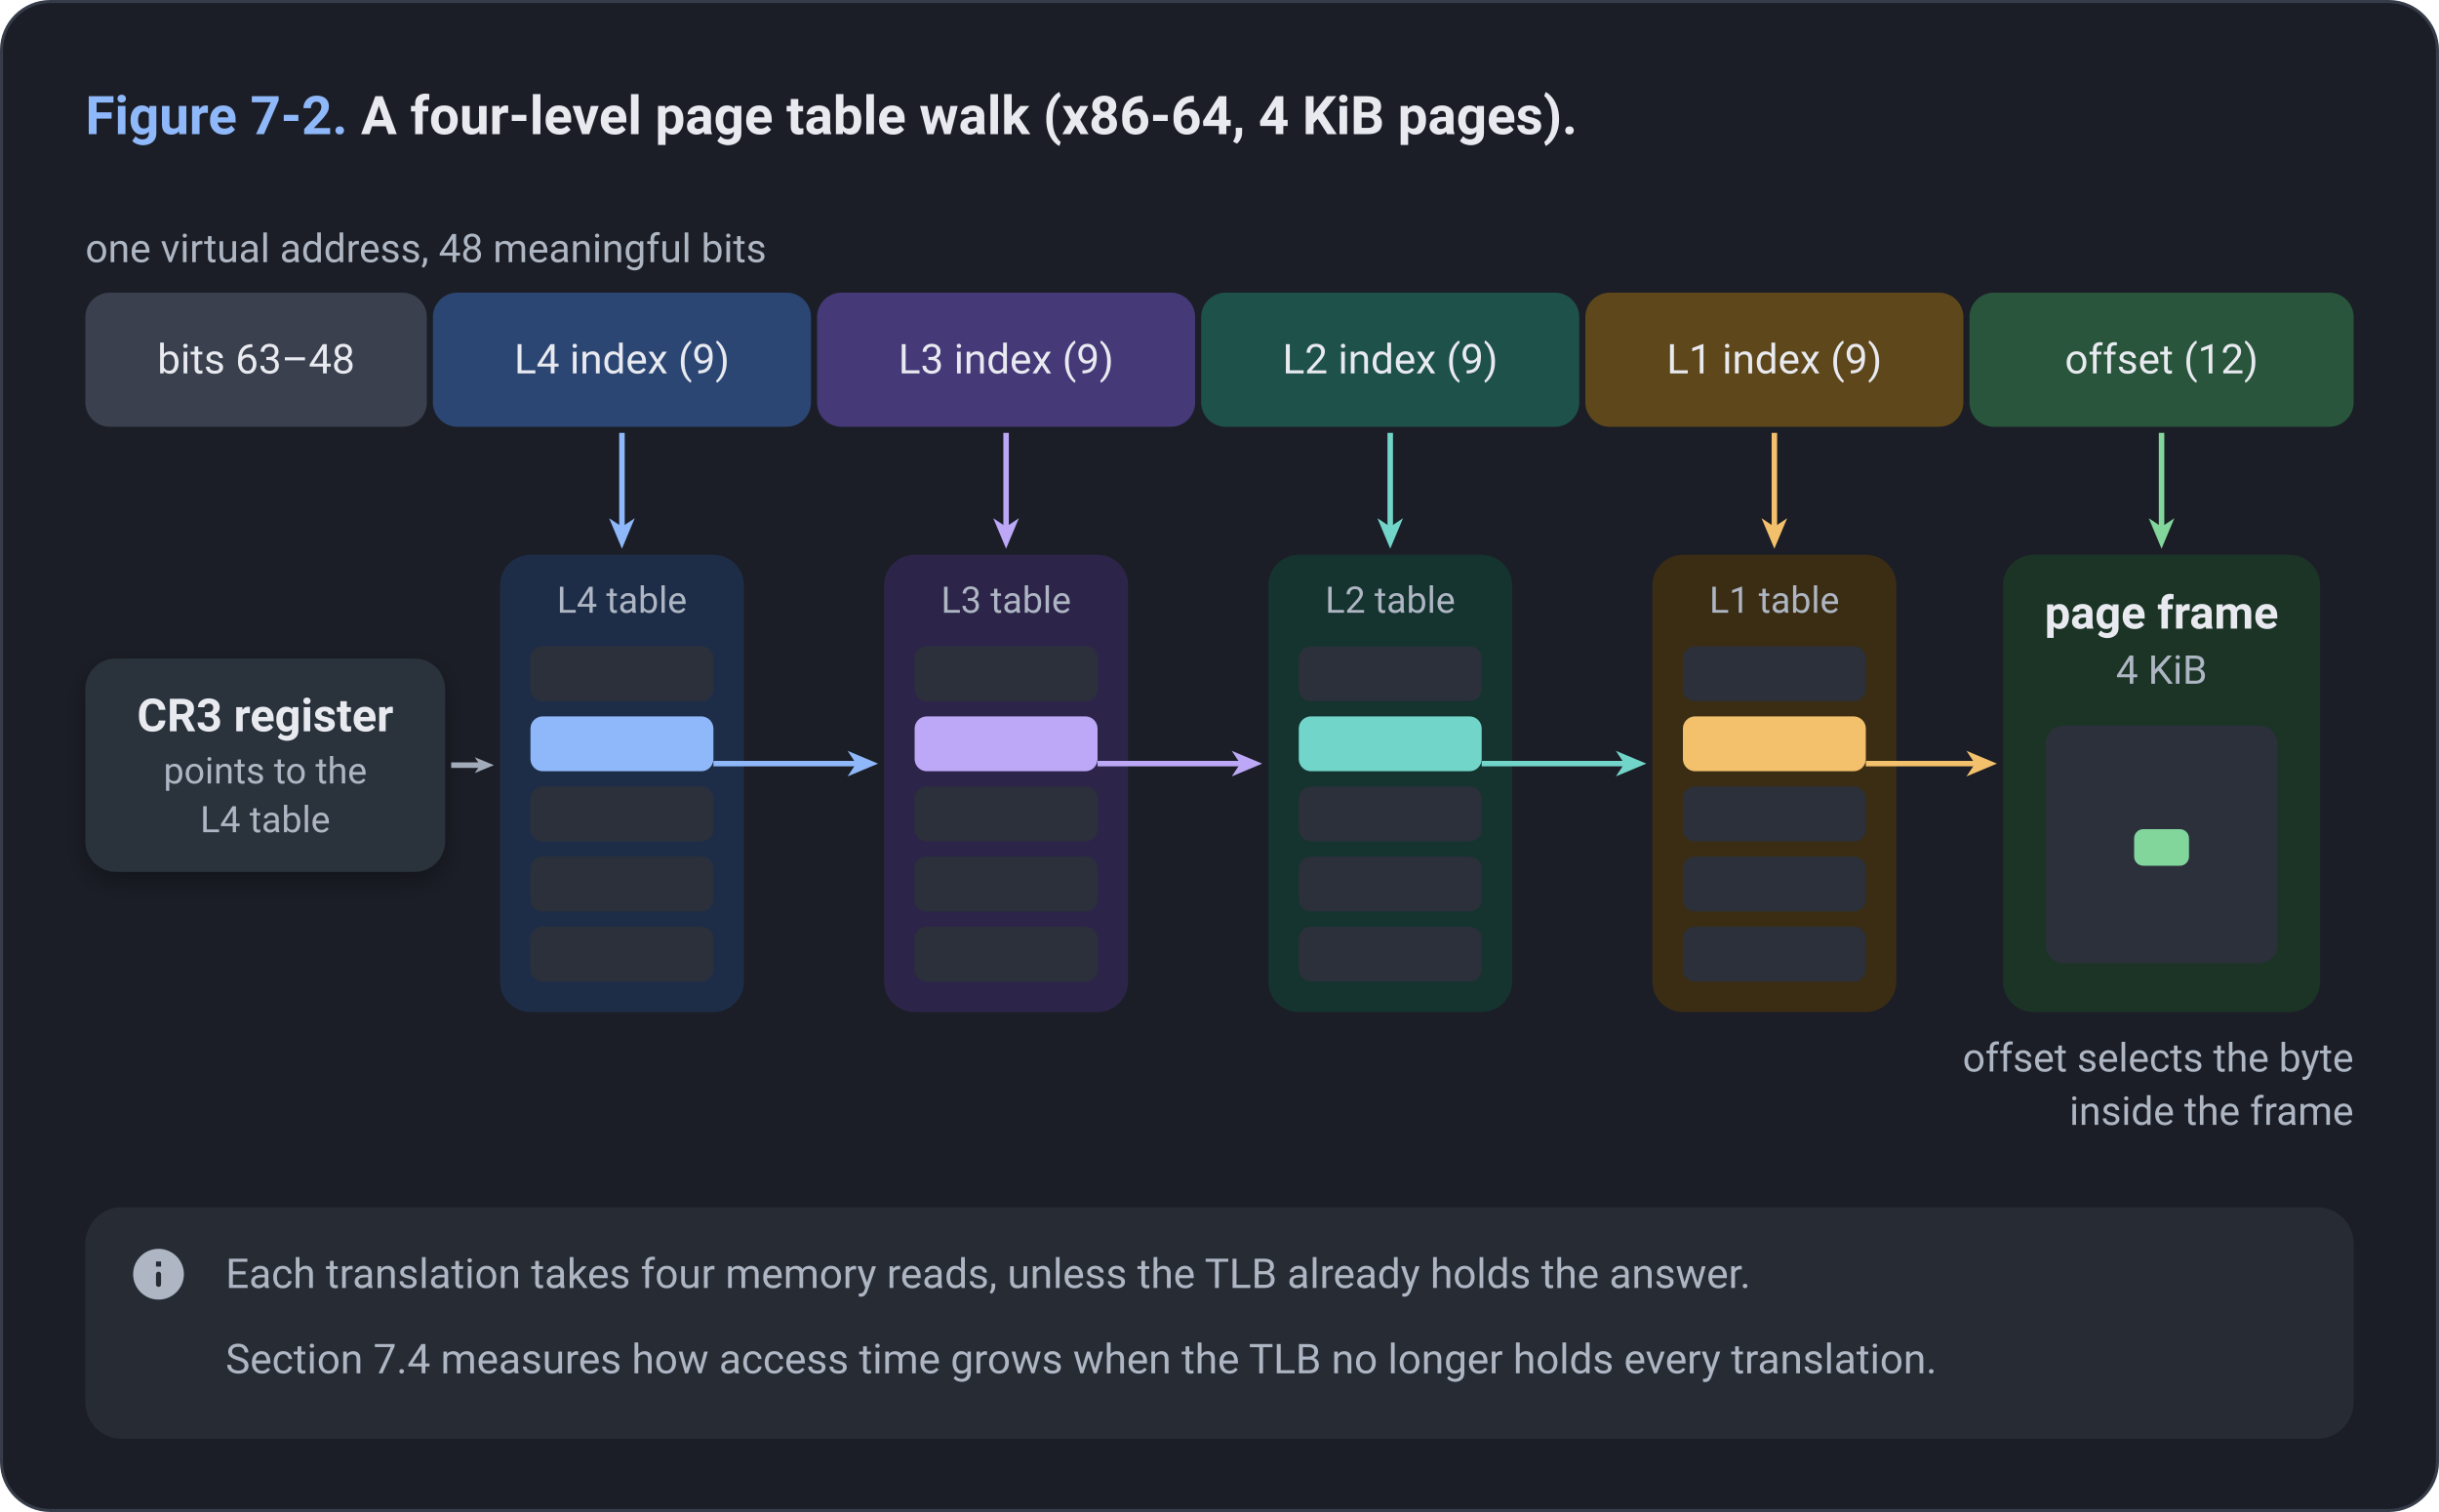
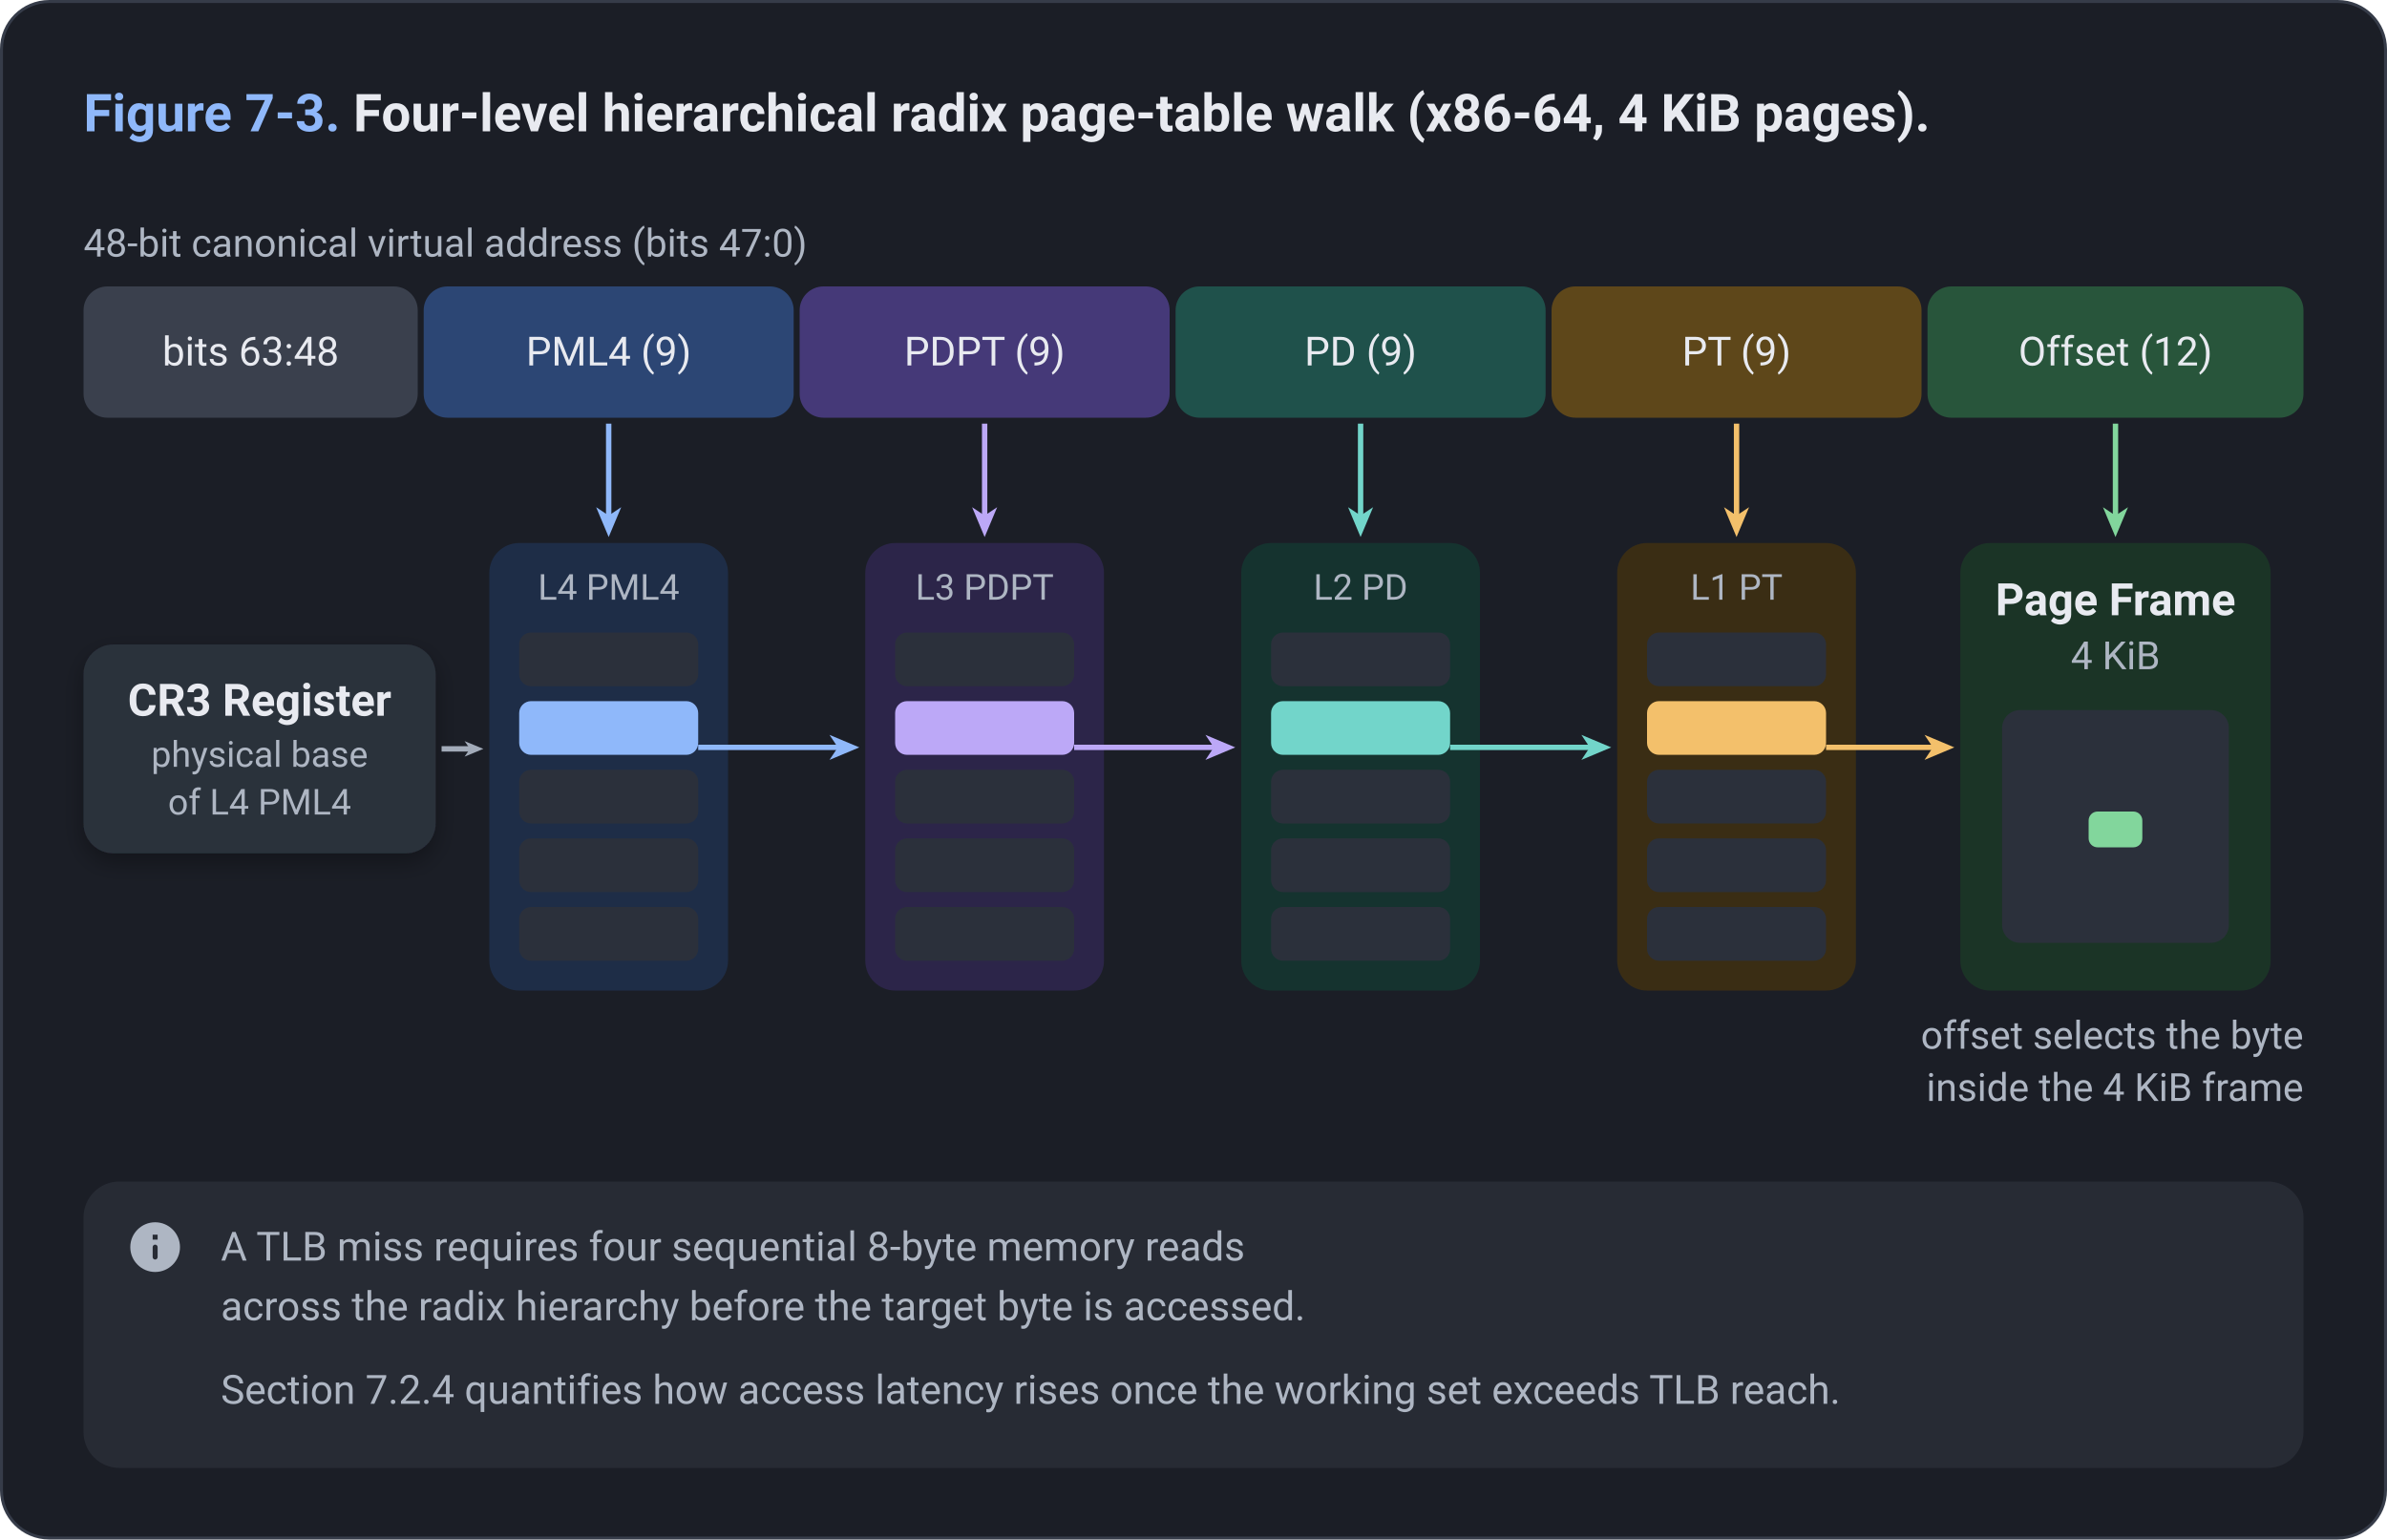
- <svg xmlns="http://www.w3.org/2000/svg" viewBox="0 0 800 496" width="800" height="496">
+ <svg xmlns="http://www.w3.org/2000/svg" viewBox="0 0 800 516" width="800" height="516">
  <style>
    text { font-family: -apple-system, BlinkMacSystemFont, "Segoe UI", Roboto, "Helvetica Neue", Arial, sans-serif; fill: #E8EAF0; }
    .paper { fill: #1B1E26; }
    .frame { fill: #1B1E26; stroke: #363C49; stroke-width: 1; }
    .card { fill: #2B303B; }
    .hair { stroke: #363C49; stroke-width: 1.2; fill: none; }
    .muted { fill: #AEB6C3; }
    .ink { fill: #E8EAF0; }
    .title { font-size: 17.5px; font-weight: 650; }
    .head { font-size: 15.5px; font-weight: 650; }
    .name { font-size: 15px; font-weight: 650; }
    .body { font-size: 13.5px; }
    .sub { font-size: 13px; }
    .mono { font-size: 12.5px; font-family: "SF Mono", SFMono-Regular, ui-monospace, Menlo, Consolas, monospace; }
    .monob { font-size: 12.5px; font-weight: 650; font-family: "SF Mono", SFMono-Regular, ui-monospace, Menlo, Consolas, monospace; }
    .small { font-size: 12px; }
    .note { font-size: 13.5px; }
    .noteb { font-size: 13.5px; font-weight: 650; }
    .sub, .small, .note { fill: #AEB6C3; }
    .c-blue { fill: #1E2D47; }
    .m-blue { fill: #2C4674; }
    .a-blue { fill: #8FB8FA; }
    .t-blue { fill: #8FB8FA; }
    .w-blue { stroke: #8FB8FA; fill: none; stroke-linecap: butt; stroke-linejoin: round; }
    .o-blue { stroke: #8FB8FA; fill: none; stroke-width: 1.5; }
    .h-blue { stroke: #8FB8FA; stroke-width: 1.4; }
    .c-green { fill: #1B3426; }
    .m-green { fill: #28553B; }
    .a-green { fill: #82D69C; }
    .t-green { fill: #82D69C; }
    .w-green { stroke: #82D69C; fill: none; stroke-linecap: butt; stroke-linejoin: round; }
    .o-green { stroke: #82D69C; fill: none; stroke-width: 1.5; }
    .h-green { stroke: #82D69C; stroke-width: 1.4; }
    .c-amber { fill: #3A2D14; }
    .m-amber { fill: #5E471A; }
    .a-amber { fill: #F3C06B; }
    .t-amber { fill: #F3C06B; }
    .w-amber { stroke: #F3C06B; fill: none; stroke-linecap: butt; stroke-linejoin: round; }
    .o-amber { stroke: #F3C06B; fill: none; stroke-width: 1.5; }
    .h-amber { stroke: #F3C06B; stroke-width: 1.4; }
    .c-red { fill: #41221D; }
    .m-red { fill: #69322B; }
    .a-red { fill: #F59E8D; }
    .t-red { fill: #F59E8D; }
    .w-red { stroke: #F59E8D; fill: none; stroke-linecap: butt; stroke-linejoin: round; }
    .o-red { stroke: #F59E8D; fill: none; stroke-width: 1.5; }
    .h-red { stroke: #F59E8D; stroke-width: 1.4; }
    .c-purple { fill: #2C2549; }
    .m-purple { fill: #453978; }
    .a-purple { fill: #BCA8F7; }
    .t-purple { fill: #BCA8F7; }
    .w-purple { stroke: #BCA8F7; fill: none; stroke-linecap: butt; stroke-linejoin: round; }
    .o-purple { stroke: #BCA8F7; fill: none; stroke-width: 1.5; }
    .h-purple { stroke: #BCA8F7; stroke-width: 1.4; }
    .c-teal { fill: #15332F; }
    .m-teal { fill: #1F514B; }
    .a-teal { fill: #72D5CA; }
    .t-teal { fill: #72D5CA; }
    .w-teal { stroke: #72D5CA; fill: none; stroke-linecap: butt; stroke-linejoin: round; }
    .o-teal { stroke: #72D5CA; fill: none; stroke-width: 1.5; }
    .h-teal { stroke: #72D5CA; stroke-width: 1.4; }
    .c-gray { fill: #272B34; }
    .m-gray { fill: #3A404D; }
    .a-gray { fill: #AEB6C3; }
    .t-gray { fill: #AEB6C3; }
    .w-gray { stroke: #AEB6C3; fill: none; stroke-linecap: butt; stroke-linejoin: round; }
    .o-gray { stroke: #AEB6C3; fill: none; stroke-width: 1.5; }
    .h-gray { stroke: #AEB6C3; stroke-width: 1.4; }
    .c-wire { fill: #272B34; }
    .m-wire { fill: #3A404D; }
    .a-wire { fill: #A2ABB9; }
    .t-wire { fill: #A2ABB9; }
    .w-wire { stroke: #A2ABB9; fill: none; stroke-linecap: butt; stroke-linejoin: round; }
    .o-wire { stroke: #A2ABB9; fill: none; stroke-width: 1.5; }
    .h-wire { stroke: #A2ABB9; stroke-width: 1.4; }
  </style>
  <defs>
    <filter id="lift" x="-10%" y="-15%" width="120%" height="140%">
      <feDropShadow dx="0" dy="1" stdDeviation="1.2" flood-color="#000000" flood-opacity="0.45" />
      <feDropShadow dx="0" dy="3" stdDeviation="4" flood-color="#000000" flood-opacity="0.32" />
    </filter>
  </defs>
-   <rect x="0.5" y="0.5" width="799" height="495" rx="16" class="frame" />
+   <rect x="0.5" y="0.5" width="799" height="515" rx="16" class="frame" />
  <text x="28" y="44" class="title">
-     <tspan class="t-blue">Figure 7-2.</tspan> A four-level page table walk (x86-64, 4 KiB pages).</text>
+     <tspan class="t-blue">Figure 7-3.</tspan> Four-level hierarchical radix page-table walk (x86-64, 4 KiB pages).</text>
  <g transform="translate(0 74)">
-     <text x="28.0" y="12.0" class="sub">one virtual address, 48 meaningful bits</text>
+     <text x="28.0" y="12.0" class="sub">48-bit canonical virtual address (bits 47:0)</text>
    <rect x="28.0" y="22.0" width="112.0" height="44.0" rx="8" class="m-gray" />
-     <text x="84.0" y="48.5" class="body" text-anchor="middle" data-fit="33.0,135.0">bits 63–48</text>
+     <text x="84.0" y="48.5" class="body" text-anchor="middle" data-fit="33.0,135.0">bits 63:48</text>
    <rect x="142.0" y="22.0" width="124.0" height="44.0" rx="8" class="m-blue" />
-     <text x="204.0" y="48.5" class="body" text-anchor="middle" data-fit="147.0,261.0">L4 index (9)</text>
+     <text x="204.0" y="48.5" class="body" text-anchor="middle" data-fit="147.0,261.0">PML4 (9)</text>
    <rect x="268.0" y="22.0" width="124.0" height="44.0" rx="8" class="m-purple" />
-     <text x="330.0" y="48.5" class="body" text-anchor="middle" data-fit="273.0,387.0">L3 index (9)</text>
+     <text x="330.0" y="48.5" class="body" text-anchor="middle" data-fit="273.0,387.0">PDPT (9)</text>
    <rect x="394.0" y="22.0" width="124.0" height="44.0" rx="8" class="m-teal" />
-     <text x="456.0" y="48.5" class="body" text-anchor="middle" data-fit="399.0,513.0">L2 index (9)</text>
+     <text x="456.0" y="48.5" class="body" text-anchor="middle" data-fit="399.0,513.0">PD (9)</text>
    <rect x="520.0" y="22.0" width="124.0" height="44.0" rx="8" class="m-amber" />
-     <text x="582.0" y="48.5" class="body" text-anchor="middle" data-fit="525.0,639.0">L1 index (9)</text>
+     <text x="582.0" y="48.5" class="body" text-anchor="middle" data-fit="525.0,639.0">PT (9)</text>
    <rect x="646.0" y="22.0" width="126.0" height="44.0" rx="8" class="m-green" />
-     <text x="709.0" y="48.5" class="body" text-anchor="middle" data-fit="651.0,767.0">offset (12)</text>
+     <text x="709.0" y="48.5" class="body" text-anchor="middle" data-fit="651.0,767.0">Offset (12)</text>
    <rect x="164.0" y="108.0" width="80.0" height="150.0" rx="10" class="c-blue" />
-     <text x="204.0" y="127.0" class="small" text-anchor="middle" data-fit="166.0,242.0">L4 table</text>
+     <text x="204.0" y="127.0" class="small" text-anchor="middle" data-fit="166.0,242.0">L4 PML4</text>
    <rect x="174.0" y="138.0" width="60.0" height="18.0" rx="4" class="card" />
    <rect x="174.0" y="161.0" width="60.0" height="18.0" rx="4" class="a-blue" />
    <rect x="174.0" y="184.0" width="60.0" height="18.0" rx="4" class="card" />
    <rect x="174.0" y="207.0" width="60.0" height="18.0" rx="4" class="card" />
    <rect x="174.0" y="230.0" width="60.0" height="18.0" rx="4" class="card" />
    <polygon points="204.0,106.0 199.8,96.0 204.0,98.8 208.2,96.0" class="a-blue" />
    <path d="M204.0,68.0 L204.0,99.0" class="w-blue" stroke-width="1.8" />
    <rect x="290.0" y="108.0" width="80.0" height="150.0" rx="10" class="c-purple" />
-     <text x="330.0" y="127.0" class="small" text-anchor="middle" data-fit="292.0,368.0">L3 table</text>
+     <text x="330.0" y="127.0" class="small" text-anchor="middle" data-fit="292.0,368.0">L3 PDPT</text>
    <rect x="300.0" y="138.0" width="60.0" height="18.0" rx="4" class="card" />
    <rect x="300.0" y="161.0" width="60.0" height="18.0" rx="4" class="a-purple" />
    <rect x="300.0" y="184.0" width="60.0" height="18.0" rx="4" class="card" />
    <rect x="300.0" y="207.0" width="60.0" height="18.0" rx="4" class="card" />
    <rect x="300.0" y="230.0" width="60.0" height="18.0" rx="4" class="card" />
    <polygon points="330.0,106.0 325.8,96.0 330.0,98.8 334.2,96.0" class="a-purple" />
    <path d="M330.0,68.0 L330.0,99.0" class="w-purple" stroke-width="1.8" />
    <rect x="416.0" y="108.0" width="80.0" height="150.0" rx="10" class="c-teal" />
-     <text x="456.0" y="127.0" class="small" text-anchor="middle" data-fit="418.0,494.0">L2 table</text>
+     <text x="456.0" y="127.0" class="small" text-anchor="middle" data-fit="418.0,494.0">L2 PD</text>
    <rect x="426.0" y="138.0" width="60.0" height="18.0" rx="4" class="card" />
    <rect x="426.0" y="161.0" width="60.0" height="18.0" rx="4" class="a-teal" />
    <rect x="426.0" y="184.0" width="60.0" height="18.0" rx="4" class="card" />
    <rect x="426.0" y="207.0" width="60.0" height="18.0" rx="4" class="card" />
    <rect x="426.0" y="230.0" width="60.0" height="18.0" rx="4" class="card" />
    <polygon points="456.0,106.0 451.8,96.0 456.0,98.8 460.2,96.0" class="a-teal" />
    <path d="M456.0,68.0 L456.0,99.0" class="w-teal" stroke-width="1.8" />
    <rect x="542.0" y="108.0" width="80.0" height="150.0" rx="10" class="c-amber" />
-     <text x="582.0" y="127.0" class="small" text-anchor="middle" data-fit="544.0,620.0">L1 table</text>
+     <text x="582.0" y="127.0" class="small" text-anchor="middle" data-fit="544.0,620.0">L1 PT</text>
    <rect x="552.0" y="138.0" width="60.0" height="18.0" rx="4" class="card" />
    <rect x="552.0" y="161.0" width="60.0" height="18.0" rx="4" class="a-amber" />
    <rect x="552.0" y="184.0" width="60.0" height="18.0" rx="4" class="card" />
    <rect x="552.0" y="207.0" width="60.0" height="18.0" rx="4" class="card" />
    <rect x="552.0" y="230.0" width="60.0" height="18.0" rx="4" class="card" />
    <polygon points="582.0,106.0 577.8,96.0 582.0,98.8 586.2,96.0" class="a-amber" />
    <path d="M582.0,68.0 L582.0,99.0" class="w-amber" stroke-width="1.8" />
    <rect x="657.0" y="108.0" width="104.0" height="150.0" rx="10" class="c-green" />
-     <text x="709.0" y="132.2" class="name" text-anchor="middle" data-fit="660.0,758.0">page frame</text>
+     <text x="709.0" y="132.2" class="name" text-anchor="middle" data-fit="660.0,758.0">Page Frame</text>
    <text x="709.0" y="150.3" class="sub" text-anchor="middle" data-fit="660.0,758.0">4 KiB</text>
    <rect x="671.0" y="164.0" width="76.0" height="78.0" rx="6" class="card" />
    <rect x="700.0" y="198.0" width="18.0" height="12.0" rx="3" class="a-green" />
    <polygon points="709.0,106.0 704.8,96.0 709.0,98.8 713.2,96.0" class="a-green" />
    <path d="M709.0,68.0 L709.0,99.0" class="w-green" stroke-width="1.8" />
    <polygon points="288.0,176.5 278.0,180.7 280.8,176.5 278.0,172.3" class="a-blue" />
    <path d="M234.0,176.5 L281.0,176.5" class="w-blue" stroke-width="1.8" />
    <polygon points="414.0,176.5 404.0,180.7 406.8,176.5 404.0,172.3" class="a-purple" />
    <path d="M360.0,176.5 L407.0,176.5" class="w-purple" stroke-width="1.8" />
    <polygon points="540.0,176.5 530.0,180.7 532.8,176.5 530.0,172.3" class="a-teal" />
    <path d="M486.0,176.5 L533.0,176.5" class="w-teal" stroke-width="1.8" />
    <polygon points="655.0,176.5 645.0,180.7 647.8,176.5 645.0,172.3" class="a-amber" />
    <path d="M612.0,176.5 L648.0,176.5" class="w-amber" stroke-width="1.8" />
    <rect x="28.0" y="142.0" width="118.0" height="70.0" rx="10" class="card" filter="url(#lift)" />
-     <text x="87.0" y="165.9" class="name" text-anchor="middle" data-fit="33.0,141.0">CR3 register</text>
-     <text x="87.0" y="183.0" class="small" text-anchor="middle" data-fit="33.0,141.0">points to the</text>
-     <text x="87.0" y="199.0" class="small" text-anchor="middle" data-fit="33.0,141.0">L4 table</text>
+     <text x="87.0" y="165.9" class="name" text-anchor="middle" data-fit="33.0,141.0">CR3 Register</text>
+     <text x="87.0" y="183.0" class="small" text-anchor="middle" data-fit="33.0,141.0">physical base</text>
+     <text x="87.0" y="199.0" class="small" text-anchor="middle" data-fit="33.0,141.0">of L4 PML4</text>
    <polygon points="162.0,177.0 155.7,179.6 157.5,177.0 155.7,174.4" class="a-wire" />
    <path d="M148.0,177.0 L157.6,177.0" class="w-wire" stroke-width="1.8" />
-     <text x="772.0" y="277.5" class="sub" text-anchor="end" data-fit="600.0,776.0">offset selects the byte</text>
-     <text x="772.0" y="295.0" class="sub" text-anchor="end" data-fit="600.0,776.0">inside the frame</text>
+     <text x="772.0" y="277.5" class="sub" text-anchor="end" data-fit="580.0,776.0">offset selects the byte</text>
+     <text x="772.0" y="295.0" class="sub" text-anchor="end" data-fit="580.0,776.0">inside the 4 KiB frame</text>
  </g>
-   <rect x="28" y="396" width="744" height="76" rx="12" class="c-gray" />
+   <rect x="28" y="396" width="744" height="96" rx="12" class="c-gray" />
  <g transform="translate(42 408) scale(0.833)" class="a-gray">
    <path d="M12 2C6.48 2 2 6.48 2 12s4.48 10 10 10 10-4.48 10-10S17.52 2 12 2zm0 15c-.55 0-1-.45-1-1v-4c0-.55.45-1 1-1s1 .45 1 1v4c0 .55-.45 1-1 1zm1-8h-2V7h2v2z" />
  </g>
-   <text x="74" y="422.5" class="note" data-fit="74,760">Each translation takes four memory reads, unless the TLB already holds the answer.</text>
-   <text x="74" y="450.5" class="note" data-fit="74,760">Section 7.4 measures how access time grows when the TLB no longer holds every translation.</text>
+   <text x="74" y="422.5" class="note" data-fit="74,760">A TLB miss requires four sequential 8-byte memory reads</text>
+   <text x="74" y="442.5" class="note" data-fit="74,760">across the radix hierarchy before the target byte is accessed.</text>
+   <text x="74" y="470.5" class="note" data-fit="74,760">Section 7.2.4 quantifies how access latency rises once the working set exceeds TLB reach.</text>
</svg>
